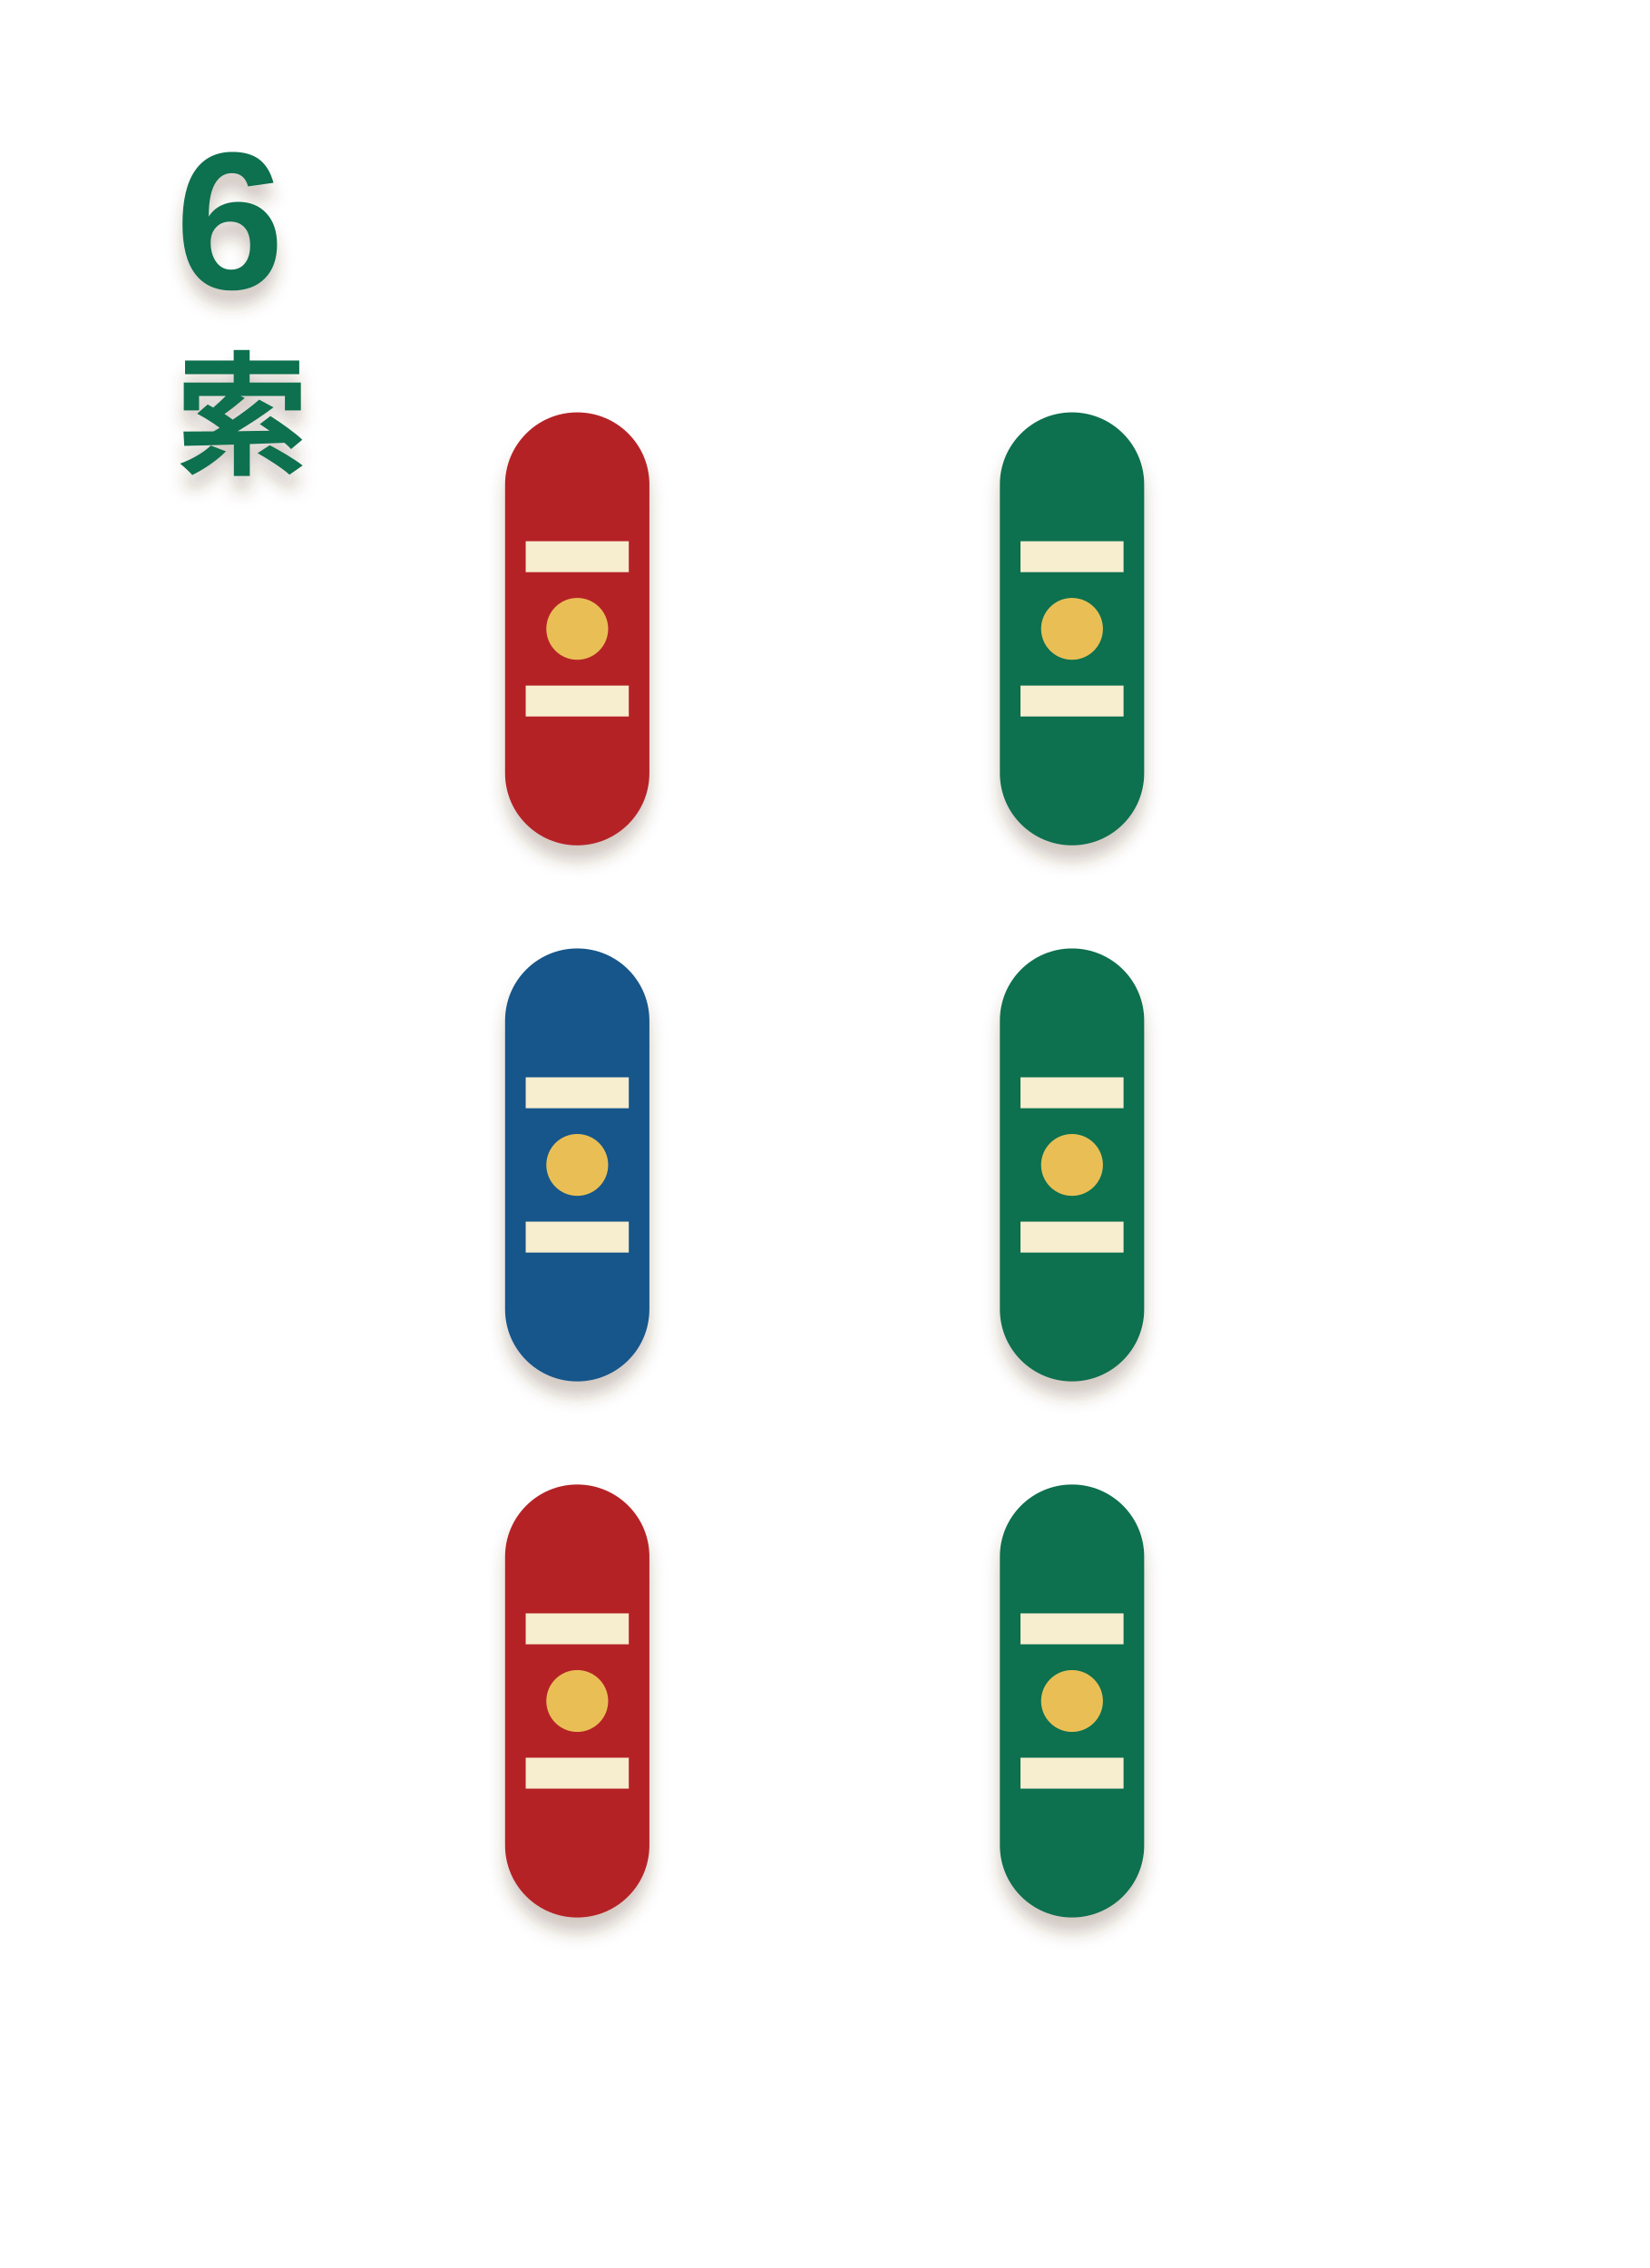
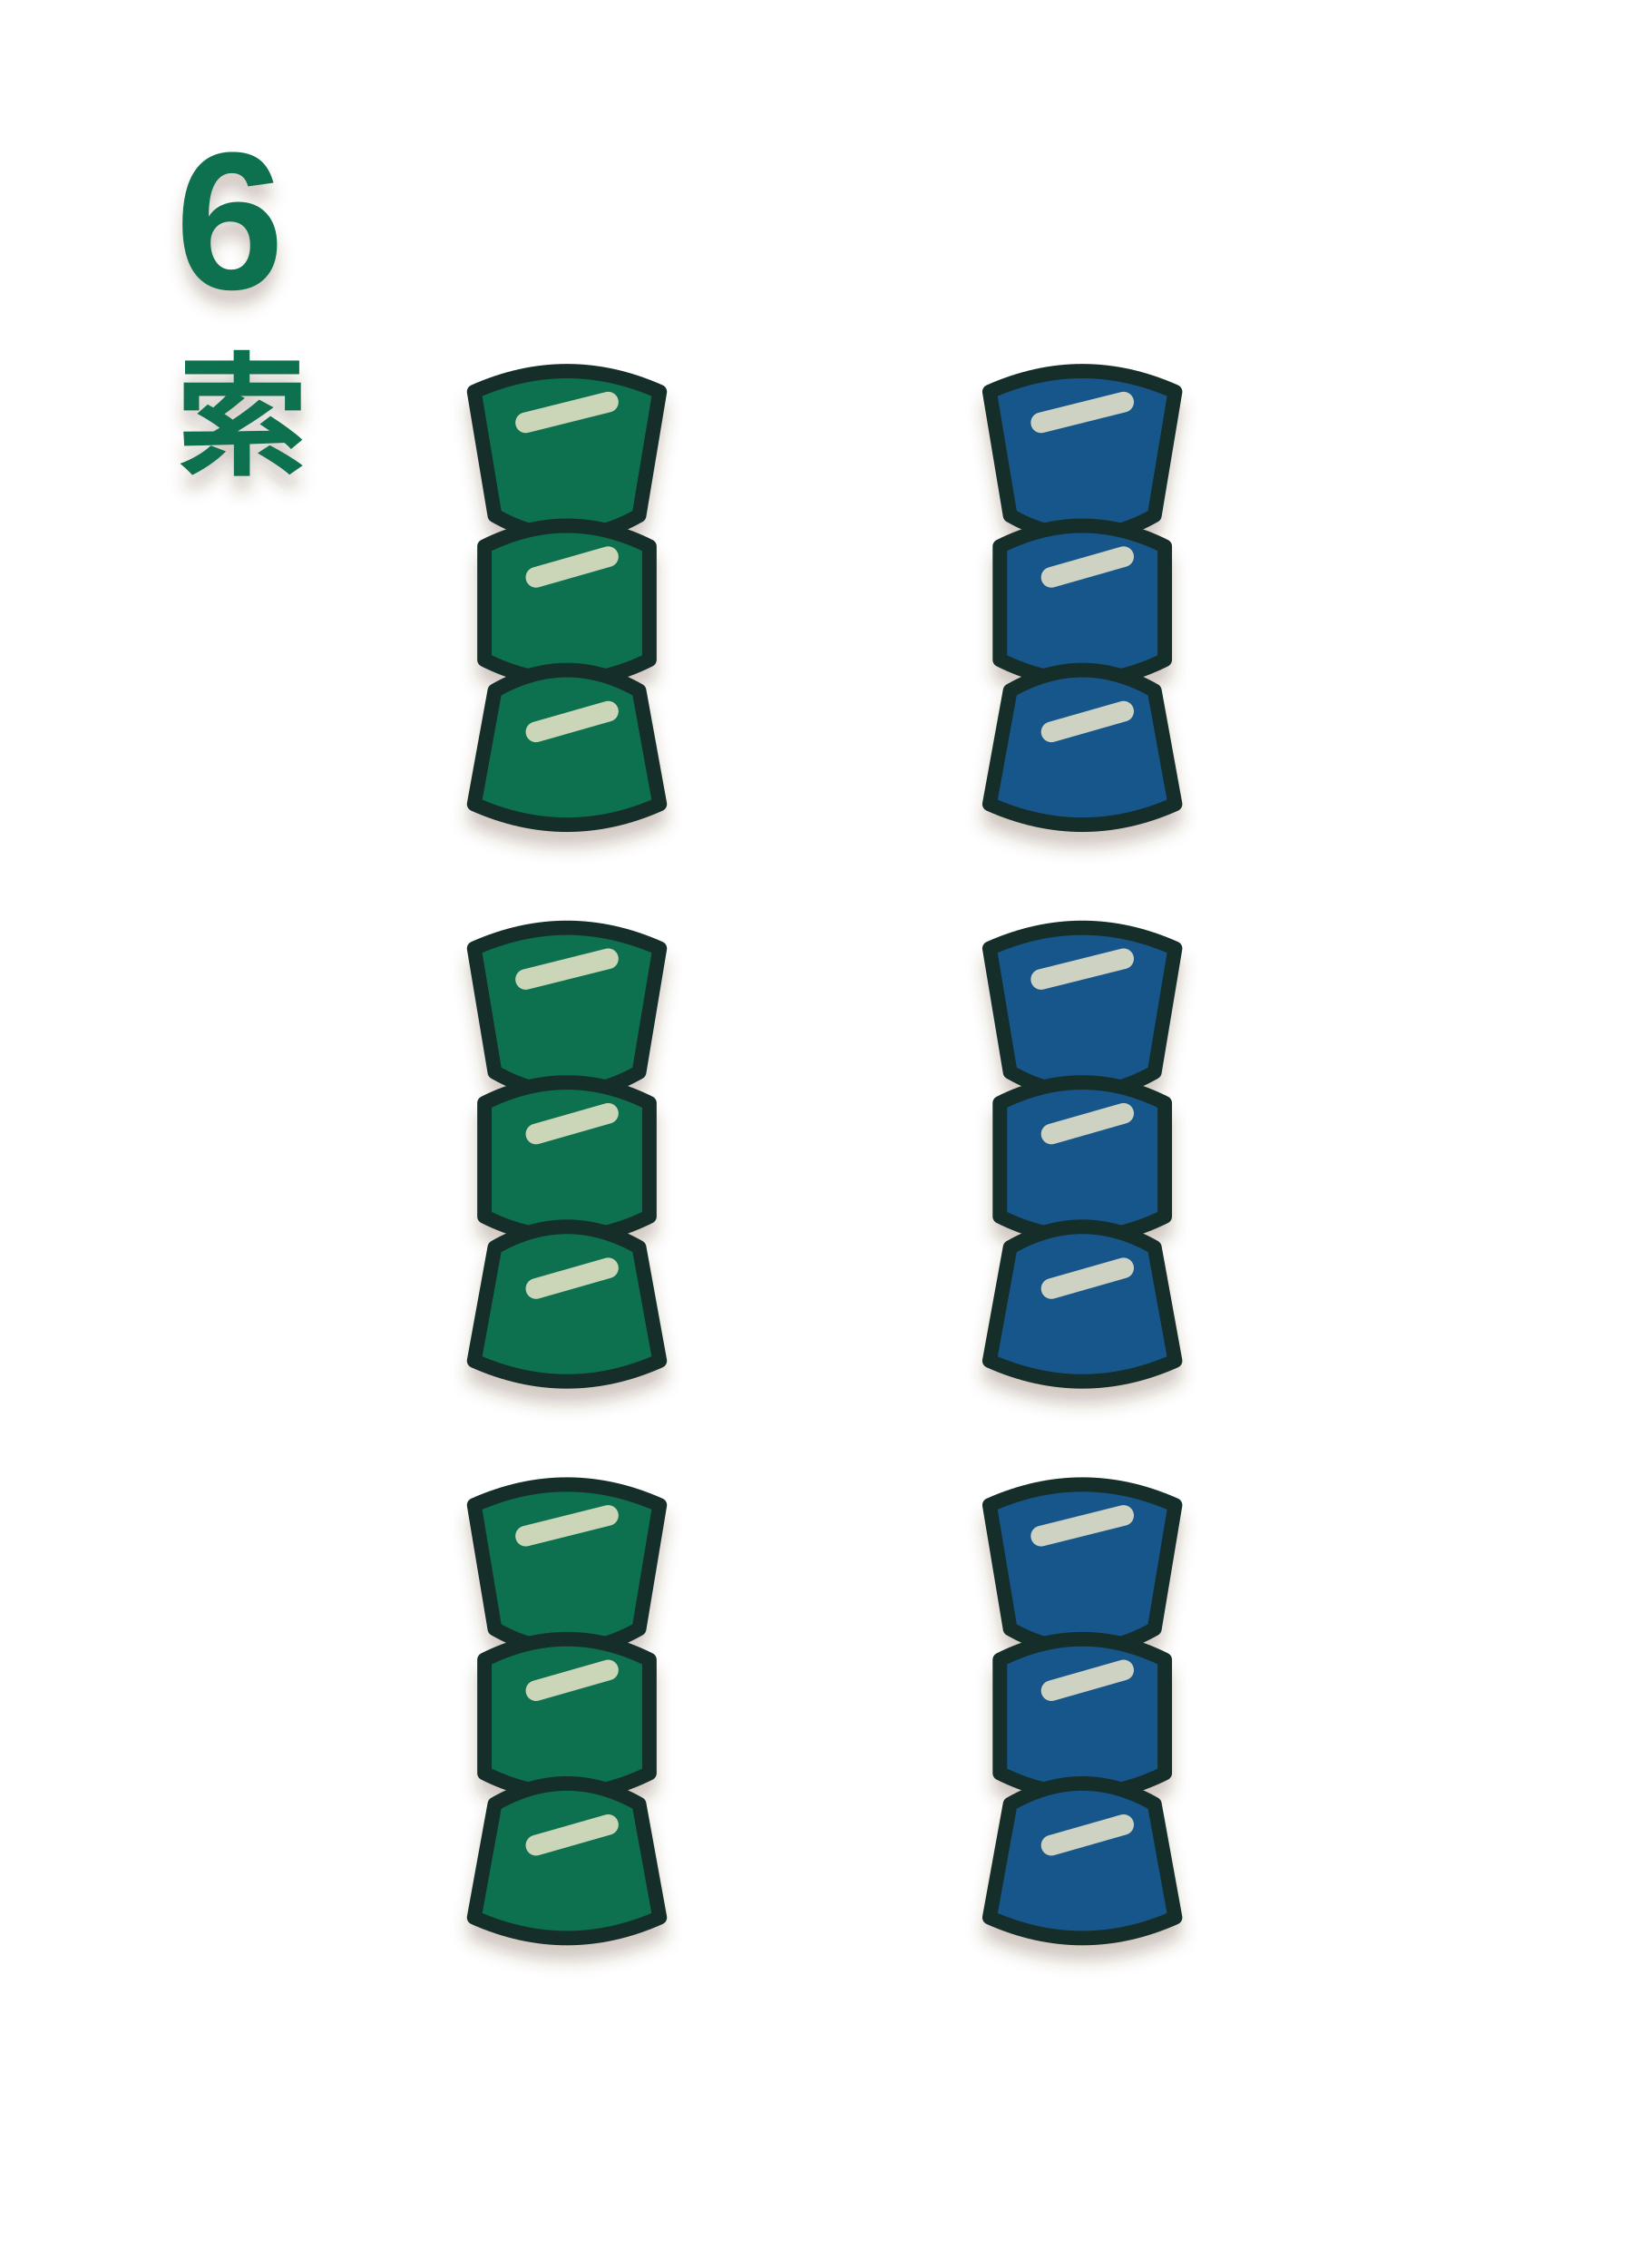
<svg xmlns="http://www.w3.org/2000/svg" viewBox="0 0 160 220">
  <defs>
    <filter id="soft">
      <feDropShadow dx="0" dy="1.5" stdDeviation=".8" flood-color="#5b3b1c" flood-opacity=".28" />
    </filter>
  </defs>
  <g filter="url(#soft)">
    <g font-family="Arial,Noto Sans TC,sans-serif" font-weight="800" fill="#08704f">
      <text x="17" y="28" font-size="19">6</text>
      <text x="17" y="45" font-size="13">索</text>
    </g>
-     <g transform="translate(56 61) scale(1)">
-       <rect x="-7" y="-21" width="14" height="42" rx="7" fill="#b52227" />
-       <path d="M-5-7H5M-5 7H5" stroke="#f7edcf" stroke-width="3" />
-       <circle r="3" fill="#e9bf55" />
+     <g transform="translate(55 58) scale(1)" stroke="#172d29" stroke-width="1.4" stroke-linejoin="round">
+       <path d="M-9-20Q0-24 9-20L7-8Q0-4-7-8Z" fill="#08704f" />
+       <path d="M-8-5Q0-9 8-5L8 6Q0 10-8 6Z" fill="#08704f" />
+       <path d="M-7 9Q0 5 7 9L9 20Q0 24-9 20Z" fill="#08704f" />
+       <path d="M-4-17L4-19M-3-2L4-4M-3 13L4 11" stroke="#f7edcf" stroke-width="2" stroke-linecap="round" opacity=".82" />
    </g>
-     <g transform="translate(104 61) scale(1)">
-       <rect x="-7" y="-21" width="14" height="42" rx="7" fill="#08704f" />
-       <path d="M-5-7H5M-5 7H5" stroke="#f7edcf" stroke-width="3" />
-       <circle r="3" fill="#e9bf55" />
+     <g transform="translate(105 58) scale(1)" stroke="#172d29" stroke-width="1.4" stroke-linejoin="round">
+       <path d="M-9-20Q0-24 9-20L7-8Q0-4-7-8Z" fill="#15568a" />
+       <path d="M-8-5Q0-9 8-5L8 6Q0 10-8 6Z" fill="#15568a" />
+       <path d="M-7 9Q0 5 7 9L9 20Q0 24-9 20Z" fill="#15568a" />
+       <path d="M-4-17L4-19M-3-2L4-4M-3 13L4 11" stroke="#f7edcf" stroke-width="2" stroke-linecap="round" opacity=".82" />
    </g>
-     <g transform="translate(56 113) scale(1)">
-       <rect x="-7" y="-21" width="14" height="42" rx="7" fill="#15568a" />
-       <path d="M-5-7H5M-5 7H5" stroke="#f7edcf" stroke-width="3" />
-       <circle r="3" fill="#e9bf55" />
+     <g transform="translate(55 112) scale(1)" stroke="#172d29" stroke-width="1.4" stroke-linejoin="round">
+       <path d="M-9-20Q0-24 9-20L7-8Q0-4-7-8Z" fill="#08704f" />
+       <path d="M-8-5Q0-9 8-5L8 6Q0 10-8 6Z" fill="#08704f" />
+       <path d="M-7 9Q0 5 7 9L9 20Q0 24-9 20Z" fill="#08704f" />
+       <path d="M-4-17L4-19M-3-2L4-4M-3 13L4 11" stroke="#f7edcf" stroke-width="2" stroke-linecap="round" opacity=".82" />
    </g>
-     <g transform="translate(104 113) scale(1)">
-       <rect x="-7" y="-21" width="14" height="42" rx="7" fill="#08704f" />
-       <path d="M-5-7H5M-5 7H5" stroke="#f7edcf" stroke-width="3" />
-       <circle r="3" fill="#e9bf55" />
+     <g transform="translate(105 112) scale(1)" stroke="#172d29" stroke-width="1.4" stroke-linejoin="round">
+       <path d="M-9-20Q0-24 9-20L7-8Q0-4-7-8Z" fill="#15568a" />
+       <path d="M-8-5Q0-9 8-5L8 6Q0 10-8 6Z" fill="#15568a" />
+       <path d="M-7 9Q0 5 7 9L9 20Q0 24-9 20Z" fill="#15568a" />
+       <path d="M-4-17L4-19M-3-2L4-4M-3 13L4 11" stroke="#f7edcf" stroke-width="2" stroke-linecap="round" opacity=".82" />
    </g>
-     <g transform="translate(56 165) scale(1)">
-       <rect x="-7" y="-21" width="14" height="42" rx="7" fill="#b52227" />
-       <path d="M-5-7H5M-5 7H5" stroke="#f7edcf" stroke-width="3" />
-       <circle r="3" fill="#e9bf55" />
+     <g transform="translate(55 166) scale(1)" stroke="#172d29" stroke-width="1.4" stroke-linejoin="round">
+       <path d="M-9-20Q0-24 9-20L7-8Q0-4-7-8Z" fill="#08704f" />
+       <path d="M-8-5Q0-9 8-5L8 6Q0 10-8 6Z" fill="#08704f" />
+       <path d="M-7 9Q0 5 7 9L9 20Q0 24-9 20Z" fill="#08704f" />
+       <path d="M-4-17L4-19M-3-2L4-4M-3 13L4 11" stroke="#f7edcf" stroke-width="2" stroke-linecap="round" opacity=".82" />
    </g>
-     <g transform="translate(104 165) scale(1)">
-       <rect x="-7" y="-21" width="14" height="42" rx="7" fill="#08704f" />
-       <path d="M-5-7H5M-5 7H5" stroke="#f7edcf" stroke-width="3" />
-       <circle r="3" fill="#e9bf55" />
+     <g transform="translate(105 166) scale(1)" stroke="#172d29" stroke-width="1.4" stroke-linejoin="round">
+       <path d="M-9-20Q0-24 9-20L7-8Q0-4-7-8Z" fill="#15568a" />
+       <path d="M-8-5Q0-9 8-5L8 6Q0 10-8 6Z" fill="#15568a" />
+       <path d="M-7 9Q0 5 7 9L9 20Q0 24-9 20Z" fill="#15568a" />
+       <path d="M-4-17L4-19M-3-2L4-4M-3 13L4 11" stroke="#f7edcf" stroke-width="2" stroke-linecap="round" opacity=".82" />
    </g>
  </g>
</svg>
